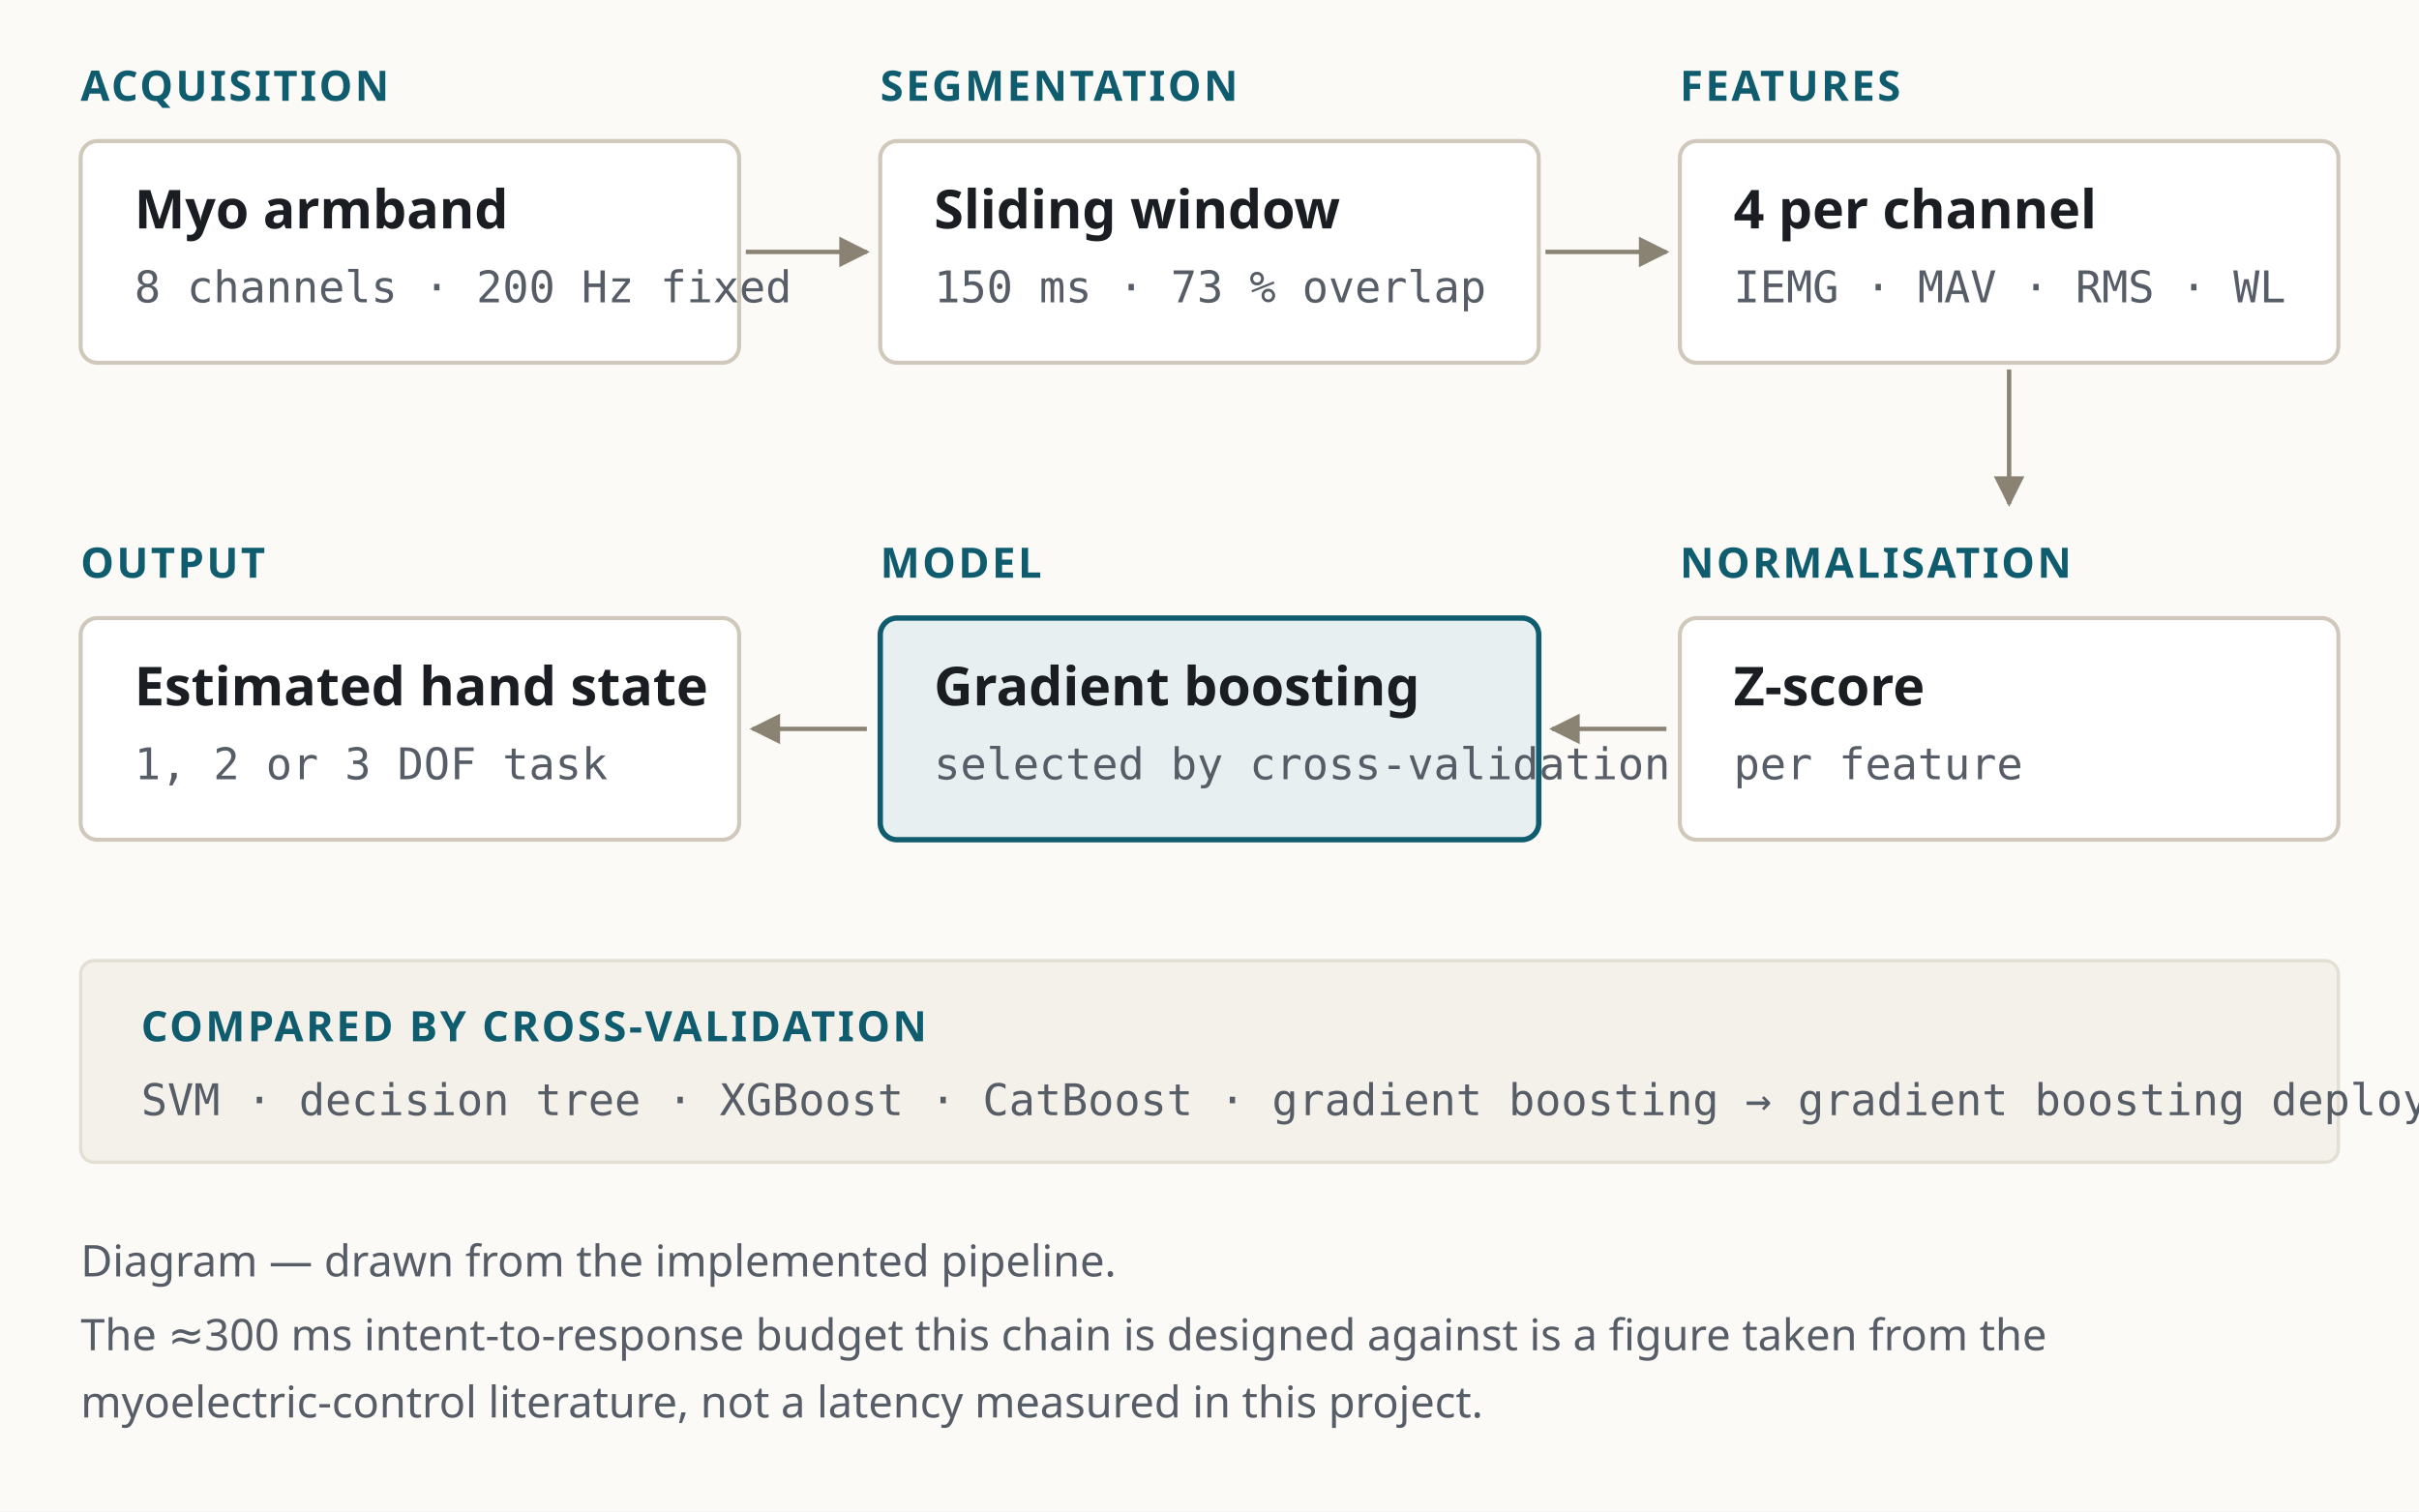
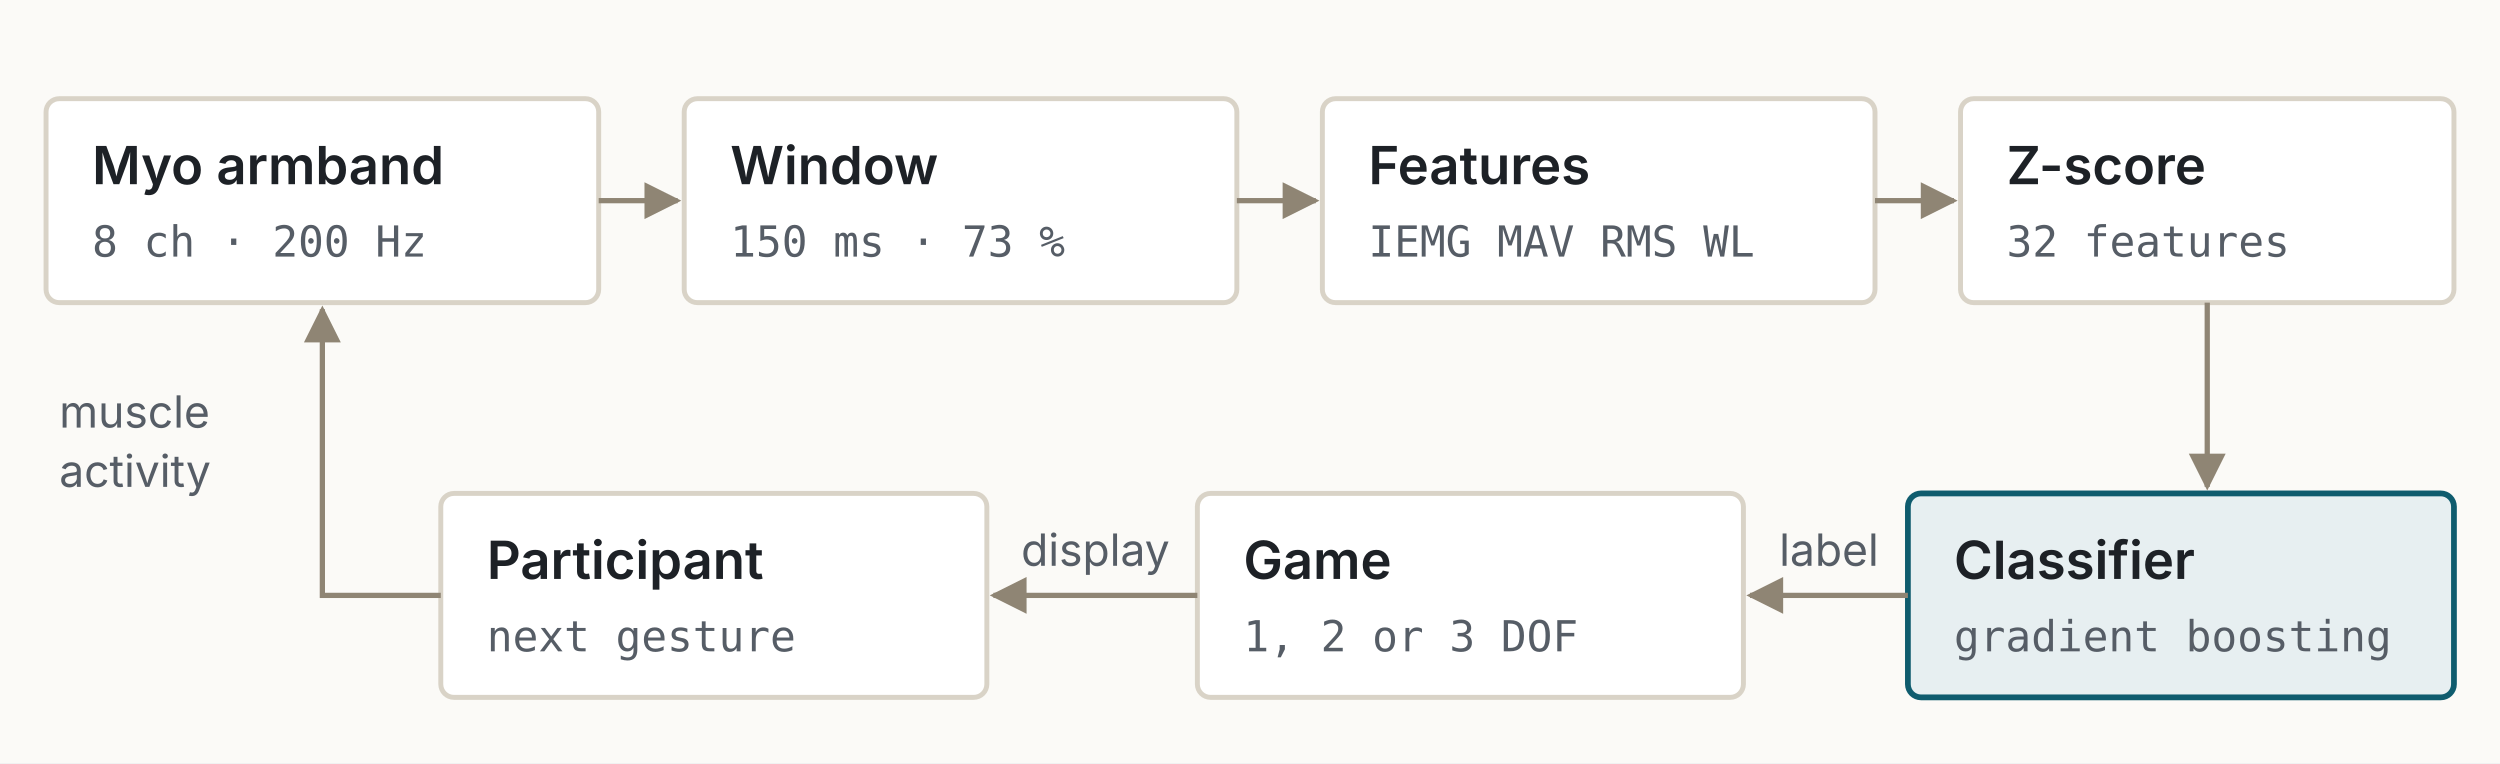
- <svg xmlns="http://www.w3.org/2000/svg" viewBox="0 0 720 450" width="720" height="450" role="img" aria-labelledby="t d">
+ <svg xmlns="http://www.w3.org/2000/svg" viewBox="0 0 760 232" width="760" height="232" role="img" aria-labelledby="t d" font-family="'IBM Plex Sans', system-ui, -apple-system, 'Segoe UI', sans-serif">
  <defs>
-     <marker id="a" viewBox="0 0 10 10" refX="9" refY="5" markerWidth="7" markerHeight="7" orient="auto-start-reverse">
-       <path d="M0 0 L10 5 L0 10 z" fill="#8a8272" />
+     <marker id="ahs" viewBox="0 0 10 10" refX="9" refY="5" markerWidth="7" markerHeight="7" orient="auto-start-reverse">
+       <path d="M0 0 L10 5 L0 10 z" fill="#8f8574" />
    </marker>
    <style>
-     .bx { fill:#ffffff; stroke:#cfc8bb; stroke-width:1.2; rx:5 }
-     .bx-a { fill:#e7eff1; stroke:#0f5c6e; stroke-width:1.6; rx:5 }
-     .n { font-family:"IBM Plex Sans",system-ui,sans-serif; font-size:16px; font-weight:600; fill:#1a1e23 }
-     .s { font-family:ui-monospace,SFMono-Regular,Menlo,Consolas,monospace; font-size:13px; fill:#565d66 }
-     .st { font-family:"IBM Plex Sans",system-ui,sans-serif; font-size:12.5px; font-weight:600;
-           letter-spacing:.06em; fill:#0f5c6e }
-     .cap { font-family:"IBM Plex Sans",system-ui,sans-serif; font-size:13px; fill:#565d66 }
-     .ln { stroke:#8a8272; stroke-width:1.3; fill:none; marker-end:url(#a) }
-   </style>
+       .b { fill:#ffffff; stroke:#d9d3c7; stroke-width:1.5 }
+       .key { fill:#e7eff1; stroke:#0f5c6e; stroke-width:1.75 }
+       .t { font-size:16px; font-weight:600; fill:#1d2126 }
+       .s { font-size:13px; fill:#565d66; font-family:'IBM Plex Mono', ui-monospace, monospace }
+       .l { stroke:#8f8574; stroke-width:1.6; fill:none }
+       .note { font-size:13.5px; fill:#565d66 }
+     </style>
  </defs>
-   <rect width="720" height="450" fill="#fbfaf7" />
-   <text class="st" x="24" y="30">ACQUISITION</text>
-   <rect class="bx" x="24" y="42" width="196" height="66" />
-   <text class="n" x="40" y="68">Myo armband</text>
-   <text class="s" x="40" y="90">8 channels · 200 Hz fixed</text>
-   <text class="st" x="262" y="30">SEGMENTATION</text>
-   <rect class="bx" x="262" y="42" width="196" height="66" />
-   <text class="n" x="278" y="68">Sliding window</text>
-   <text class="s" x="278" y="90">150 ms · 73 % overlap</text>
-   <text class="st" x="500" y="30">FEATURES</text>
-   <rect class="bx" x="500" y="42" width="196" height="66" />
-   <text class="n" x="516" y="68">4 per channel</text>
-   <text class="s" x="516" y="90">IEMG · MAV · RMS · WL</text>
-   <line class="ln" x1="222" y1="75" x2="258" y2="75" />
-   <line class="ln" x1="460" y1="75" x2="496" y2="75" />
-   <path class="ln" d="M598 110 L598 150" />
-   <text class="st" x="500" y="172">NORMALISATION</text>
-   <rect class="bx" x="500" y="184" width="196" height="66" />
-   <text class="n" x="516" y="210">Z-score</text>
-   <text class="s" x="516" y="232">per feature</text>
-   <text class="st" x="262" y="172">MODEL</text>
-   <rect class="bx-a" x="262" y="184" width="196" height="66" />
-   <text class="n" x="278" y="210">Gradient boosting</text>
-   <text class="s" x="278" y="232">selected by cross-validation</text>
-   <text class="st" x="24" y="172">OUTPUT</text>
-   <rect class="bx" x="24" y="184" width="196" height="66" />
-   <text class="n" x="40" y="210">Estimated hand state</text>
-   <text class="s" x="40" y="232">1, 2 or 3 DOF task</text>
-   <line class="ln" x1="496" y1="217" x2="462" y2="217" />
-   <line class="ln" x1="258" y1="217" x2="224" y2="217" />
-   <rect x="24" y="286" width="672" height="60" fill="#f4f1ea" stroke="#e4dfd4" stroke-width="1" rx="4" />
-   <text class="st" x="42" y="310">COMPARED BY CROSS-VALIDATION</text>
-   <text class="s" x="42" y="332">SVM · decision tree · XGBoost · CatBoost · gradient boosting  →  gradient boosting deployed online</text>
-   <text class="cap" x="24" y="380">Diagram — drawn from the implemented pipeline.</text>
-   <text class="cap" x="24" y="402">The ≈300 ms intent-to-response budget this chain is designed against is a figure taken from the</text>
-   <text class="cap" x="24" y="422">myoelectric-control literature, not a latency measured in this project.</text>
+   <rect width="760" height="232" fill="#fbfaf7" />
+   <rect x="14" y="30" width="168" height="62" rx="4" class="b" />
+   <text x="28" y="56" class="t">Myo armband</text>
+   <text x="28" y="78" class="s">8 ch · 200 Hz</text>
+   <line x1="182" y1="61" x2="206" y2="61" class="l" marker-end="url(#ahs)" />
+   <rect x="208" y="30" width="168" height="62" rx="4" class="b" />
+   <text x="222" y="56" class="t">Window</text>
+   <text x="222" y="78" class="s">150 ms · 73 %</text>
+   <line x1="376" y1="61" x2="400" y2="61" class="l" marker-end="url(#ahs)" />
+   <rect x="402" y="30" width="168" height="62" rx="4" class="b" />
+   <text x="416" y="56" class="t">Features</text>
+   <text x="416" y="78" class="s">IEMG MAV RMS WL</text>
+   <line x1="570" y1="61" x2="594" y2="61" class="l" marker-end="url(#ahs)" />
+   <rect x="596" y="30" width="150" height="62" rx="4" class="b" />
+   <text x="610" y="56" class="t">Z-score</text>
+   <text x="610" y="78" class="s">32 features</text>
+   <line x1="671" y1="92" x2="671" y2="148" class="l" marker-end="url(#ahs)" />
+   <rect x="580" y="150" width="166" height="62" rx="4" class="b key" />
+   <text x="594" y="176" class="t">Classifier</text>
+   <text x="594" y="198" class="s">gradient boosting</text>
+   <line x1="580" y1="181" x2="532" y2="181" class="l" marker-end="url(#ahs)" />
+   <text x="556" y="172" class="note" text-anchor="middle">label</text>
+   <rect x="364" y="150" width="166" height="62" rx="4" class="b" />
+   <text x="378" y="176" class="t">Game</text>
+   <text x="378" y="198" class="s">1, 2 or 3 DOF</text>
+   <line x1="364" y1="181" x2="302" y2="181" class="l" marker-end="url(#ahs)" />
+   <text x="333" y="172" class="note" text-anchor="middle">display</text>
+   <rect x="134" y="150" width="166" height="62" rx="4" class="b" />
+   <text x="148" y="176" class="t">Participant</text>
+   <text x="148" y="198" class="s">next gesture</text>
+   <path d="M134 181 H98 V94" class="l" marker-end="url(#ahs)" />
+   <text x="18" y="130" class="note">muscle</text>
+   <text x="18" y="148" class="note">activity</text>
</svg>
